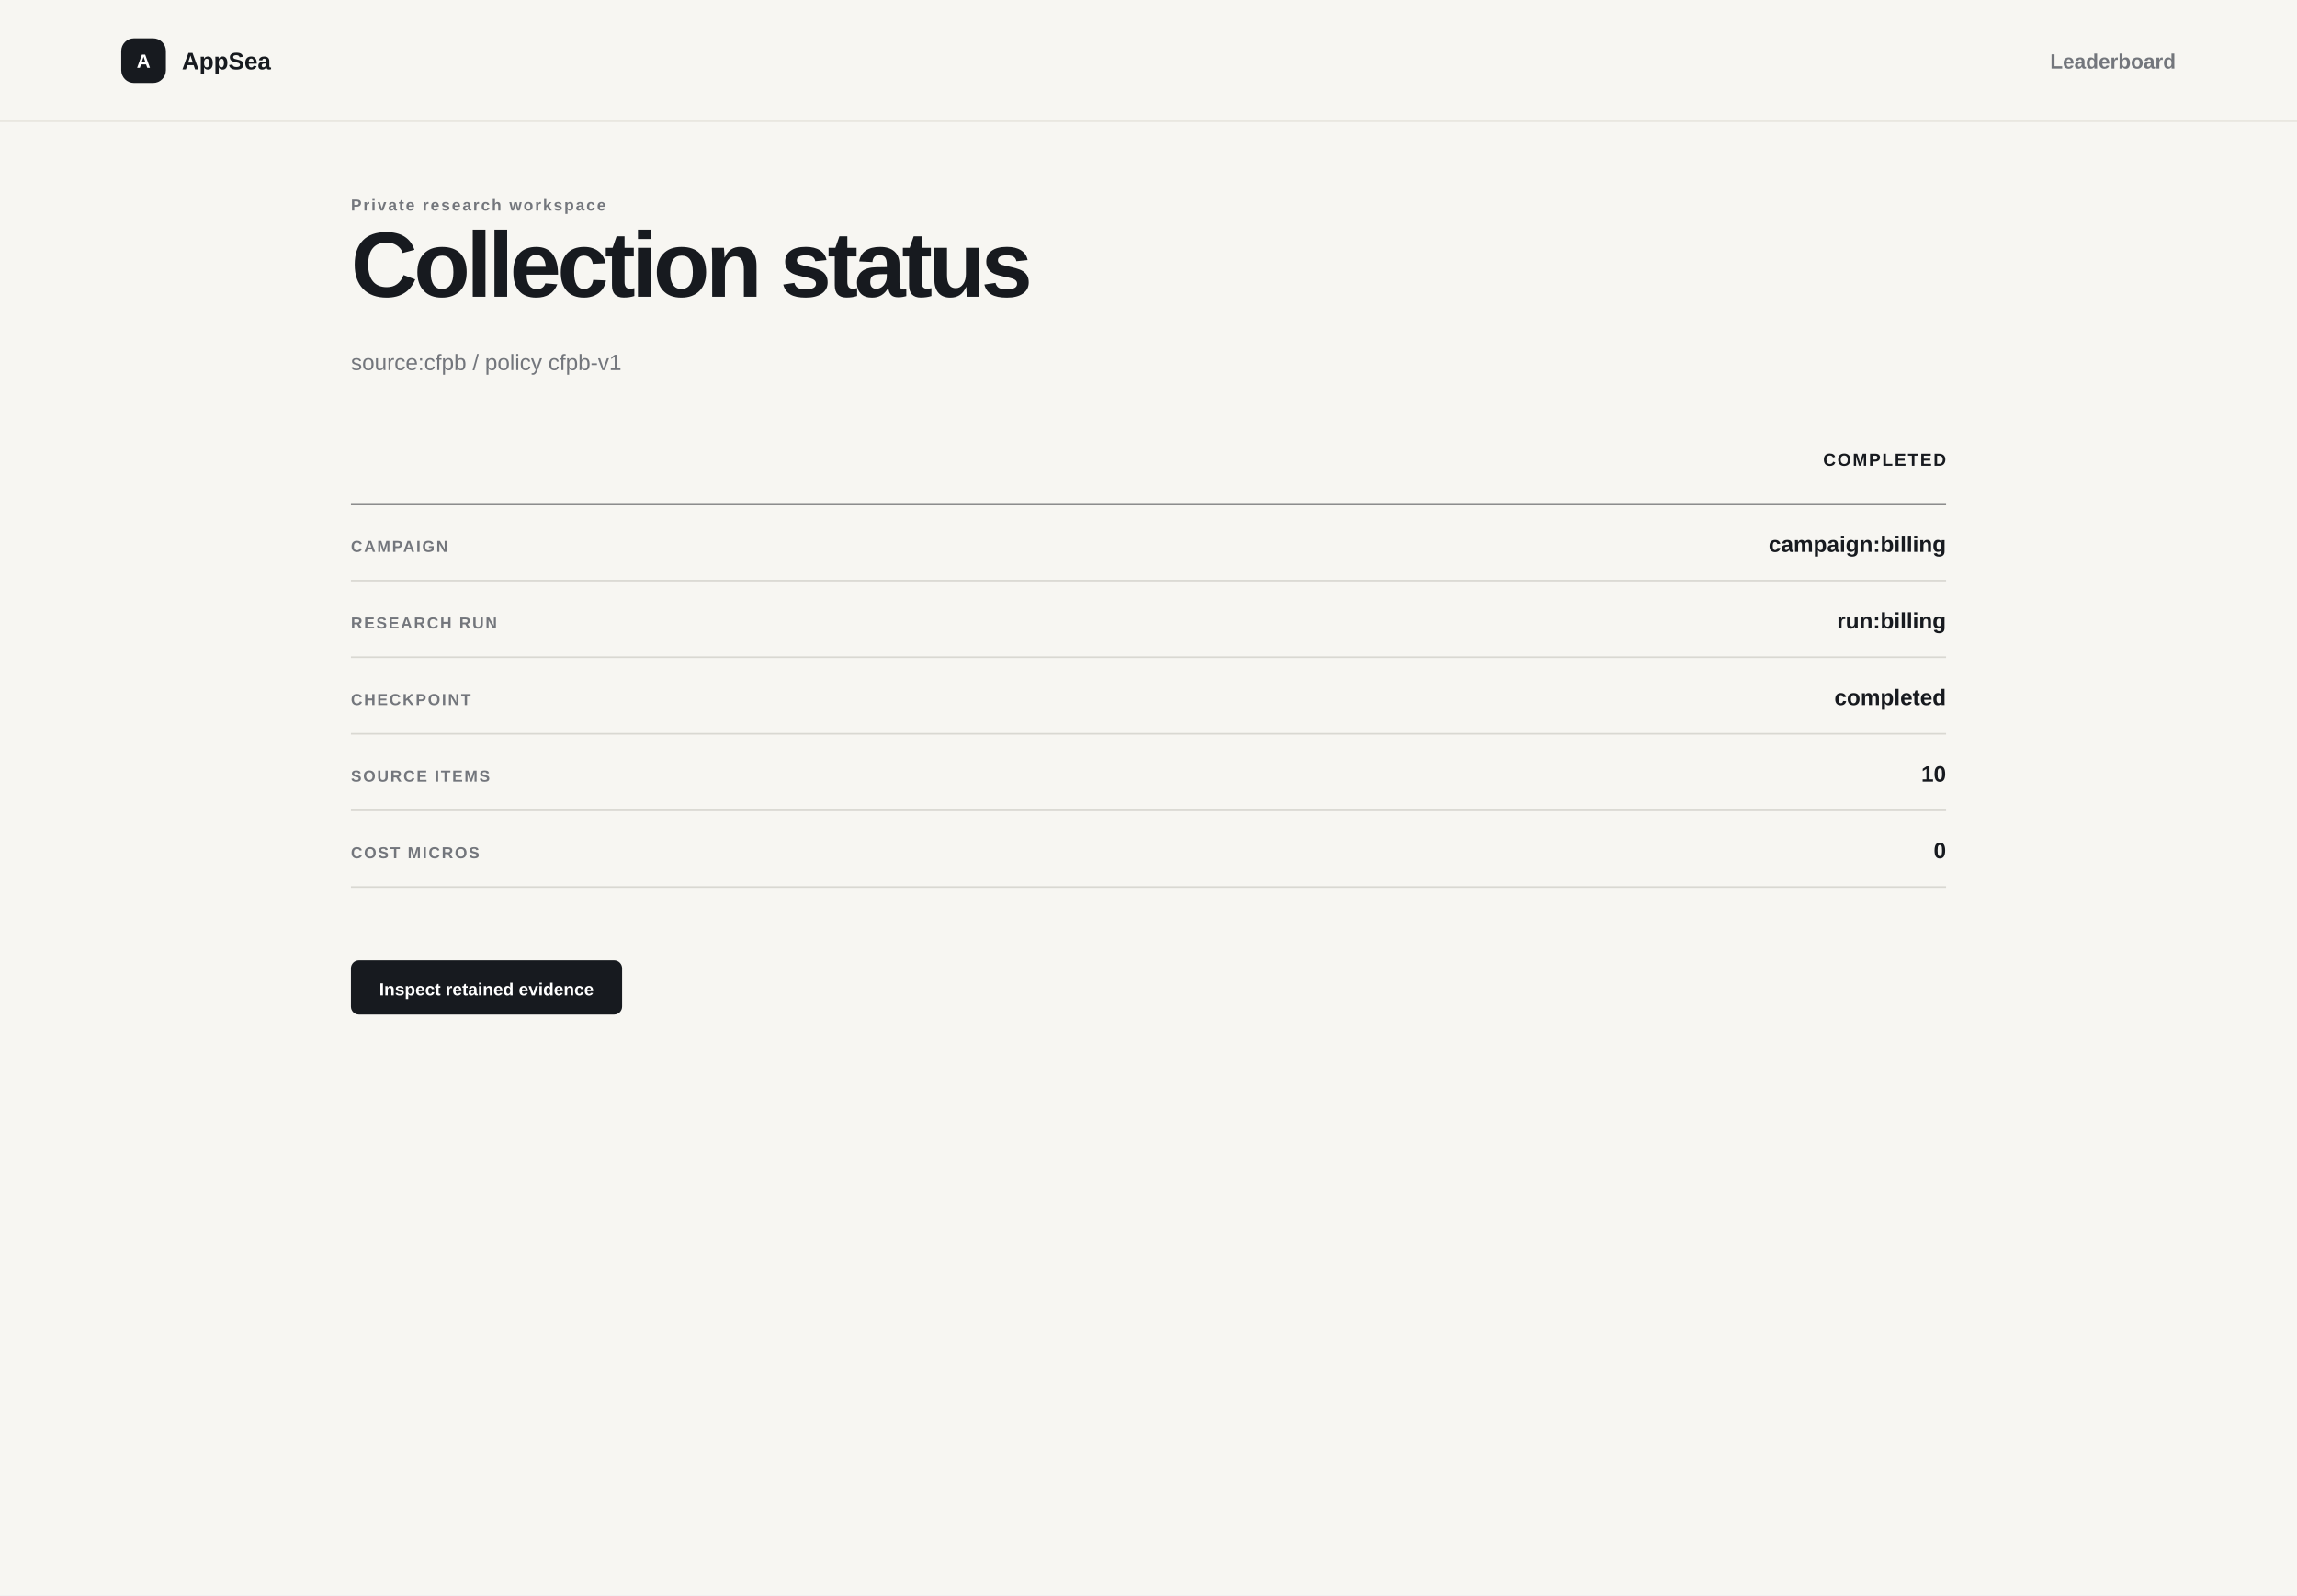
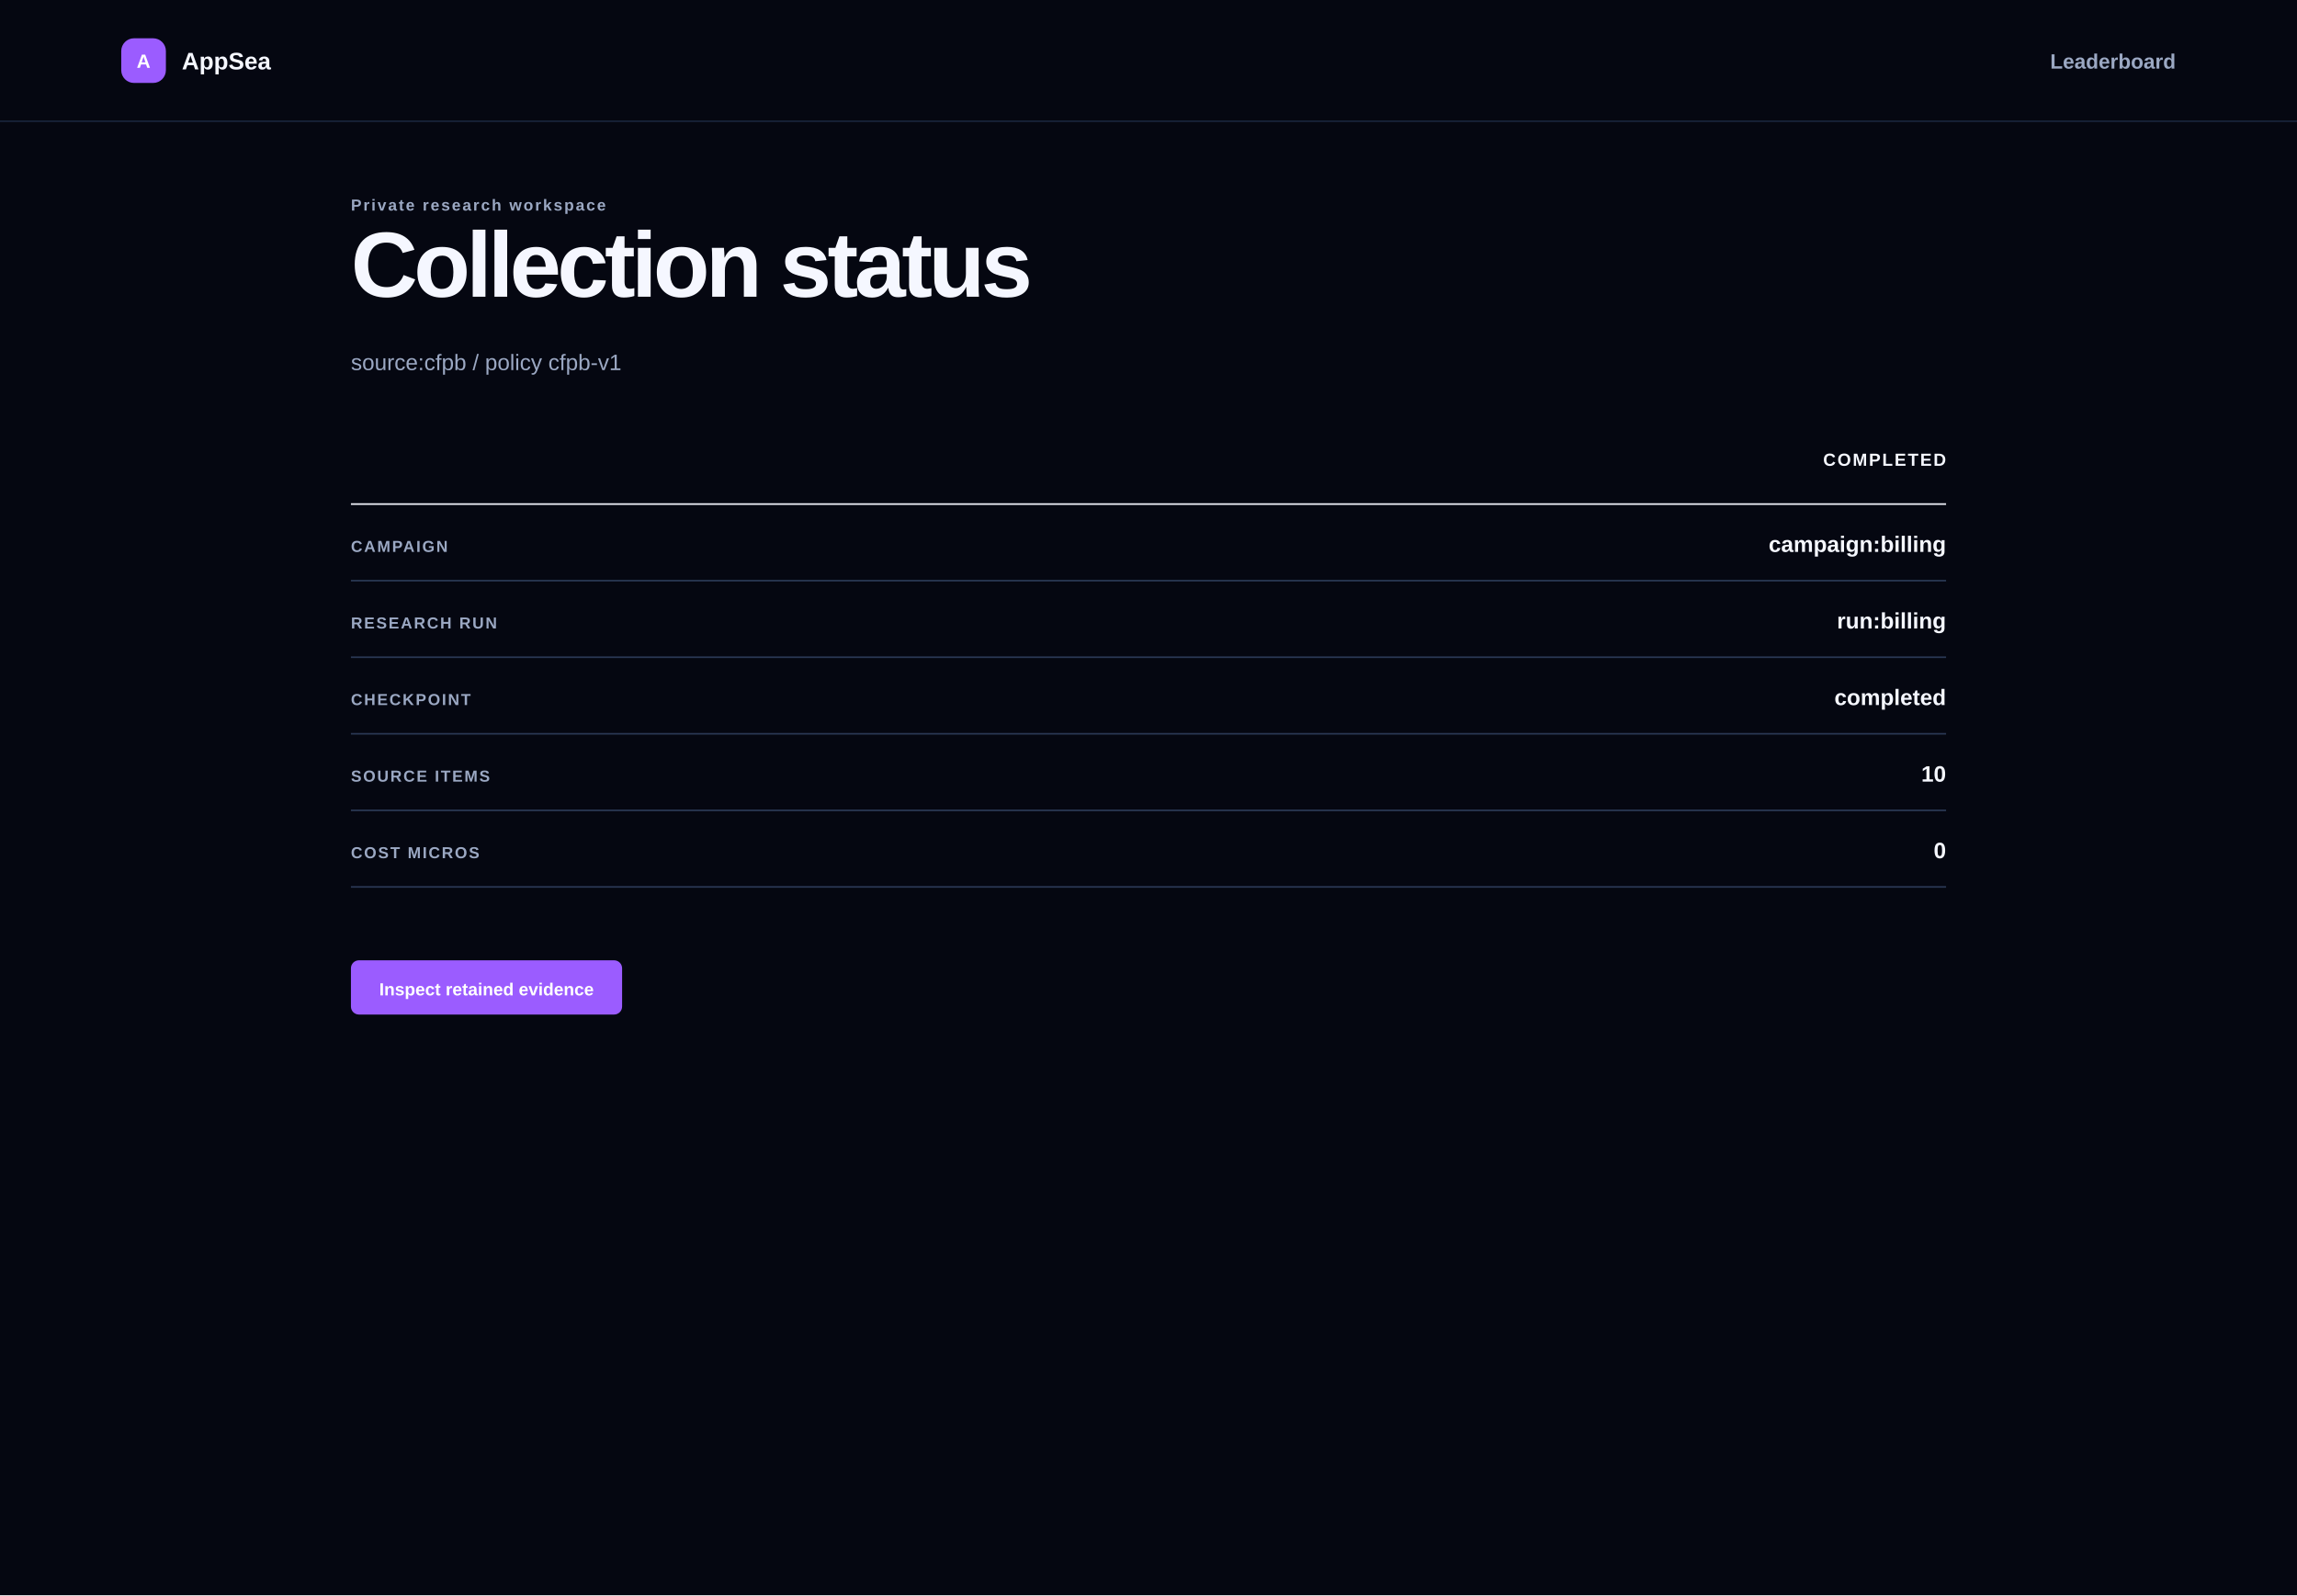
<svg xmlns="http://www.w3.org/2000/svg" width="1440" height="1000" viewBox="0 0 1440 1000">
-   <rect width="1440" height="1000" fill="#f7f6f2" />
-   <line x1="0" y1="76" x2="1440" y2="76" stroke="#e8e6df" stroke-width="1" />
-   <rect x="76" y="24.0" width="28" height="28" rx="8" fill="#171a1f" />
+   <rect width="1440" height="1000" fill="#050711" />
+   <line x1="0" y1="76" x2="1440" y2="76" stroke="#18243a" stroke-width="1" />
+   <rect x="76" y="24.0" width="28" height="28" rx="8" fill="#9b5cff" />
  <text x="90.0" y="42.5" font-family="Arial, Helvetica, sans-serif" font-size="12" font-weight="700" fill="#ffffff" text-anchor="middle" letter-spacing="0">A</text>
-   <text x="114" y="43.5" font-family="Arial, Helvetica, sans-serif" font-size="15" font-weight="700" fill="#171a1f" text-anchor="start" letter-spacing="0">AppSea</text>
-   <text x="1364" y="43.0" font-family="Arial, Helvetica, sans-serif" font-size="13" font-weight="600" fill="#73767c" text-anchor="end" letter-spacing="0">Leaderboard</text>
-   <text x="220" y="132" font-family="Arial, Helvetica, sans-serif" font-size="10" font-weight="700" fill="#73767c" text-anchor="start" letter-spacing="1.1">Private research workspace</text>
-   <text x="220" y="186" font-family="Arial, Helvetica, sans-serif" font-size="58" font-weight="650" fill="#171a1f" text-anchor="start" letter-spacing="-2.5">Collection status</text>
-   <text x="220" y="232" font-family="Arial, Helvetica, sans-serif" font-size="14" font-weight="400" fill="#73767c" text-anchor="start" letter-spacing="0">source:cfpb  /  policy cfpb-v1</text>
-   <text x="1220" y="292" font-family="Arial, Helvetica, sans-serif" font-size="11" font-weight="700" fill="#171a1f" text-anchor="end" letter-spacing="1.0">COMPLETED</text>
-   <line x1="220" y1="316" x2="1220" y2="316" stroke="#171a1f" stroke-width="1" />
-   <text x="220" y="346" font-family="Arial, Helvetica, sans-serif" font-size="10" font-weight="700" fill="#73767c" text-anchor="start" letter-spacing="1.0">CAMPAIGN</text>
-   <text x="1220" y="346" font-family="Arial, Helvetica, sans-serif" font-size="14" font-weight="600" fill="#171a1f" text-anchor="end" letter-spacing="0">campaign:billing</text>
-   <line x1="220" y1="364" x2="1220" y2="364" stroke="#d9d8d2" stroke-width="1" />
-   <text x="220" y="394" font-family="Arial, Helvetica, sans-serif" font-size="10" font-weight="700" fill="#73767c" text-anchor="start" letter-spacing="1.0">RESEARCH RUN</text>
-   <text x="1220" y="394" font-family="Arial, Helvetica, sans-serif" font-size="14" font-weight="600" fill="#171a1f" text-anchor="end" letter-spacing="0">run:billing</text>
-   <line x1="220" y1="412" x2="1220" y2="412" stroke="#d9d8d2" stroke-width="1" />
-   <text x="220" y="442" font-family="Arial, Helvetica, sans-serif" font-size="10" font-weight="700" fill="#73767c" text-anchor="start" letter-spacing="1.0">CHECKPOINT</text>
-   <text x="1220" y="442" font-family="Arial, Helvetica, sans-serif" font-size="14" font-weight="600" fill="#171a1f" text-anchor="end" letter-spacing="0">completed</text>
-   <line x1="220" y1="460" x2="1220" y2="460" stroke="#d9d8d2" stroke-width="1" />
-   <text x="220" y="490" font-family="Arial, Helvetica, sans-serif" font-size="10" font-weight="700" fill="#73767c" text-anchor="start" letter-spacing="1.0">SOURCE ITEMS</text>
-   <text x="1220" y="490" font-family="Arial, Helvetica, sans-serif" font-size="14" font-weight="600" fill="#171a1f" text-anchor="end" letter-spacing="0">10</text>
-   <line x1="220" y1="508" x2="1220" y2="508" stroke="#d9d8d2" stroke-width="1" />
-   <text x="220" y="538" font-family="Arial, Helvetica, sans-serif" font-size="10" font-weight="700" fill="#73767c" text-anchor="start" letter-spacing="1.0">COST MICROS</text>
-   <text x="1220" y="538" font-family="Arial, Helvetica, sans-serif" font-size="14" font-weight="600" fill="#171a1f" text-anchor="end" letter-spacing="0">0</text>
-   <line x1="220" y1="556" x2="1220" y2="556" stroke="#d9d8d2" stroke-width="1" />
-   <rect x="220" y="602" width="170" height="34" rx="5" fill="#171a1f" />
+   <text x="114" y="43.5" font-family="Arial, Helvetica, sans-serif" font-size="15" font-weight="700" fill="#f5f7ff" text-anchor="start" letter-spacing="0">AppSea</text>
+   <text x="1364" y="43.0" font-family="Arial, Helvetica, sans-serif" font-size="13" font-weight="600" fill="#9ba8c3" text-anchor="end" letter-spacing="0">Leaderboard</text>
+   <text x="220" y="132" font-family="Arial, Helvetica, sans-serif" font-size="10" font-weight="700" fill="#9ba8c3" text-anchor="start" letter-spacing="1.1">Private research workspace</text>
+   <text x="220" y="186" font-family="Arial, Helvetica, sans-serif" font-size="58" font-weight="650" fill="#f5f7ff" text-anchor="start" letter-spacing="-2.5">Collection status</text>
+   <text x="220" y="232" font-family="Arial, Helvetica, sans-serif" font-size="14" font-weight="400" fill="#9ba8c3" text-anchor="start" letter-spacing="0">source:cfpb  /  policy cfpb-v1</text>
+   <text x="1220" y="292" font-family="Arial, Helvetica, sans-serif" font-size="11" font-weight="700" fill="#f5f7ff" text-anchor="end" letter-spacing="1.0">COMPLETED</text>
+   <line x1="220" y1="316" x2="1220" y2="316" stroke="#f5f7ff" stroke-width="1" />
+   <text x="220" y="346" font-family="Arial, Helvetica, sans-serif" font-size="10" font-weight="700" fill="#9ba8c3" text-anchor="start" letter-spacing="1.0">CAMPAIGN</text>
+   <text x="1220" y="346" font-family="Arial, Helvetica, sans-serif" font-size="14" font-weight="600" fill="#f5f7ff" text-anchor="end" letter-spacing="0">campaign:billing</text>
+   <line x1="220" y1="364" x2="1220" y2="364" stroke="#2a3854" stroke-width="1" />
+   <text x="220" y="394" font-family="Arial, Helvetica, sans-serif" font-size="10" font-weight="700" fill="#9ba8c3" text-anchor="start" letter-spacing="1.0">RESEARCH RUN</text>
+   <text x="1220" y="394" font-family="Arial, Helvetica, sans-serif" font-size="14" font-weight="600" fill="#f5f7ff" text-anchor="end" letter-spacing="0">run:billing</text>
+   <line x1="220" y1="412" x2="1220" y2="412" stroke="#2a3854" stroke-width="1" />
+   <text x="220" y="442" font-family="Arial, Helvetica, sans-serif" font-size="10" font-weight="700" fill="#9ba8c3" text-anchor="start" letter-spacing="1.0">CHECKPOINT</text>
+   <text x="1220" y="442" font-family="Arial, Helvetica, sans-serif" font-size="14" font-weight="600" fill="#f5f7ff" text-anchor="end" letter-spacing="0">completed</text>
+   <line x1="220" y1="460" x2="1220" y2="460" stroke="#2a3854" stroke-width="1" />
+   <text x="220" y="490" font-family="Arial, Helvetica, sans-serif" font-size="10" font-weight="700" fill="#9ba8c3" text-anchor="start" letter-spacing="1.0">SOURCE ITEMS</text>
+   <text x="1220" y="490" font-family="Arial, Helvetica, sans-serif" font-size="14" font-weight="600" fill="#f5f7ff" text-anchor="end" letter-spacing="0">10</text>
+   <line x1="220" y1="508" x2="1220" y2="508" stroke="#2a3854" stroke-width="1" />
+   <text x="220" y="538" font-family="Arial, Helvetica, sans-serif" font-size="10" font-weight="700" fill="#9ba8c3" text-anchor="start" letter-spacing="1.0">COST MICROS</text>
+   <text x="1220" y="538" font-family="Arial, Helvetica, sans-serif" font-size="14" font-weight="600" fill="#f5f7ff" text-anchor="end" letter-spacing="0">0</text>
+   <line x1="220" y1="556" x2="1220" y2="556" stroke="#2a3854" stroke-width="1" />
+   <rect x="220" y="602" width="170" height="34" rx="5" fill="#9b5cff" />
  <text x="305" y="624" font-family="Arial, Helvetica, sans-serif" font-size="11" font-weight="650" fill="#ffffff" text-anchor="middle" letter-spacing="0">Inspect retained evidence</text>
</svg>
